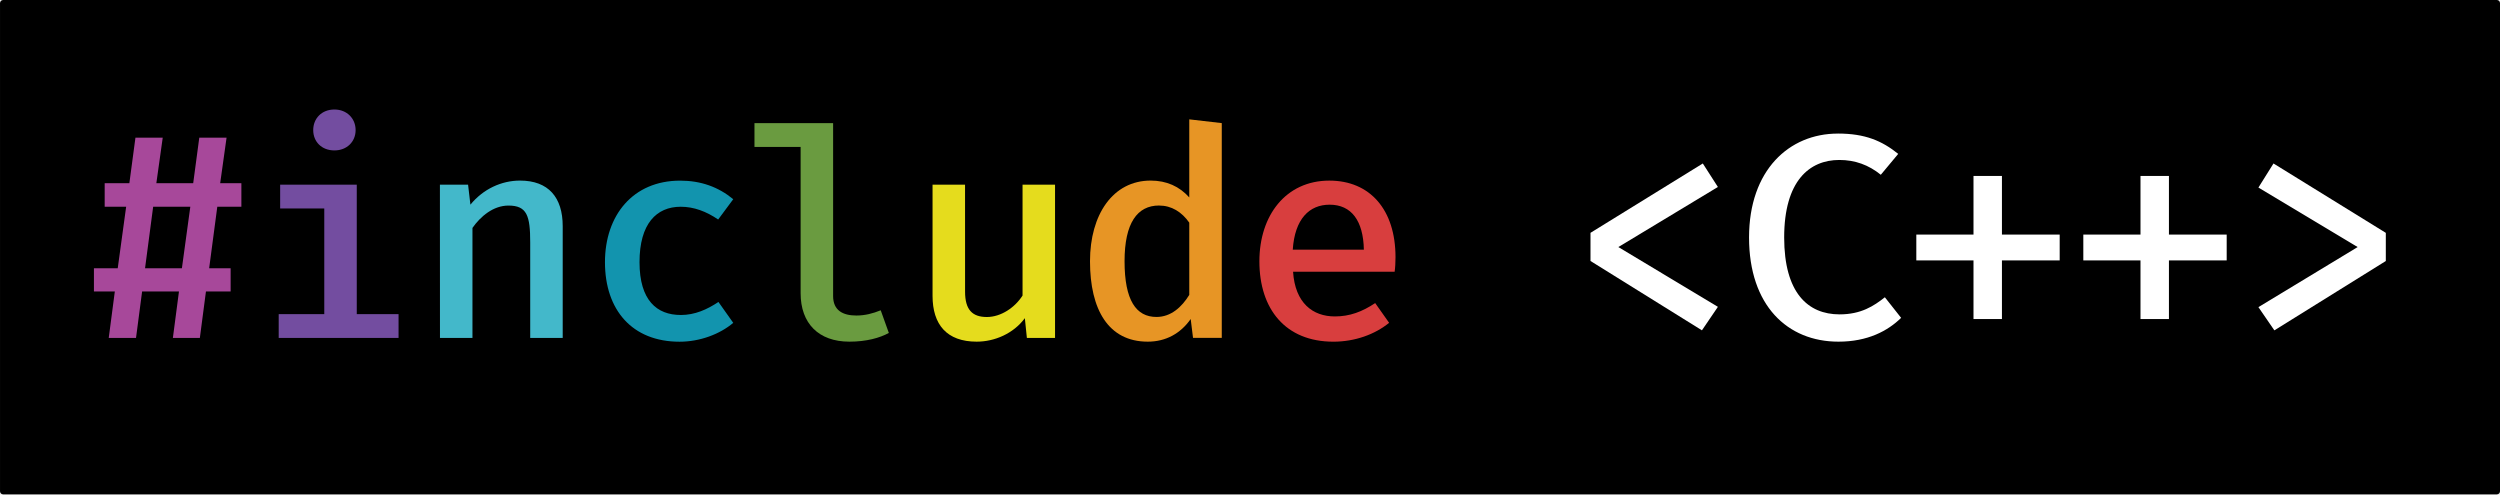
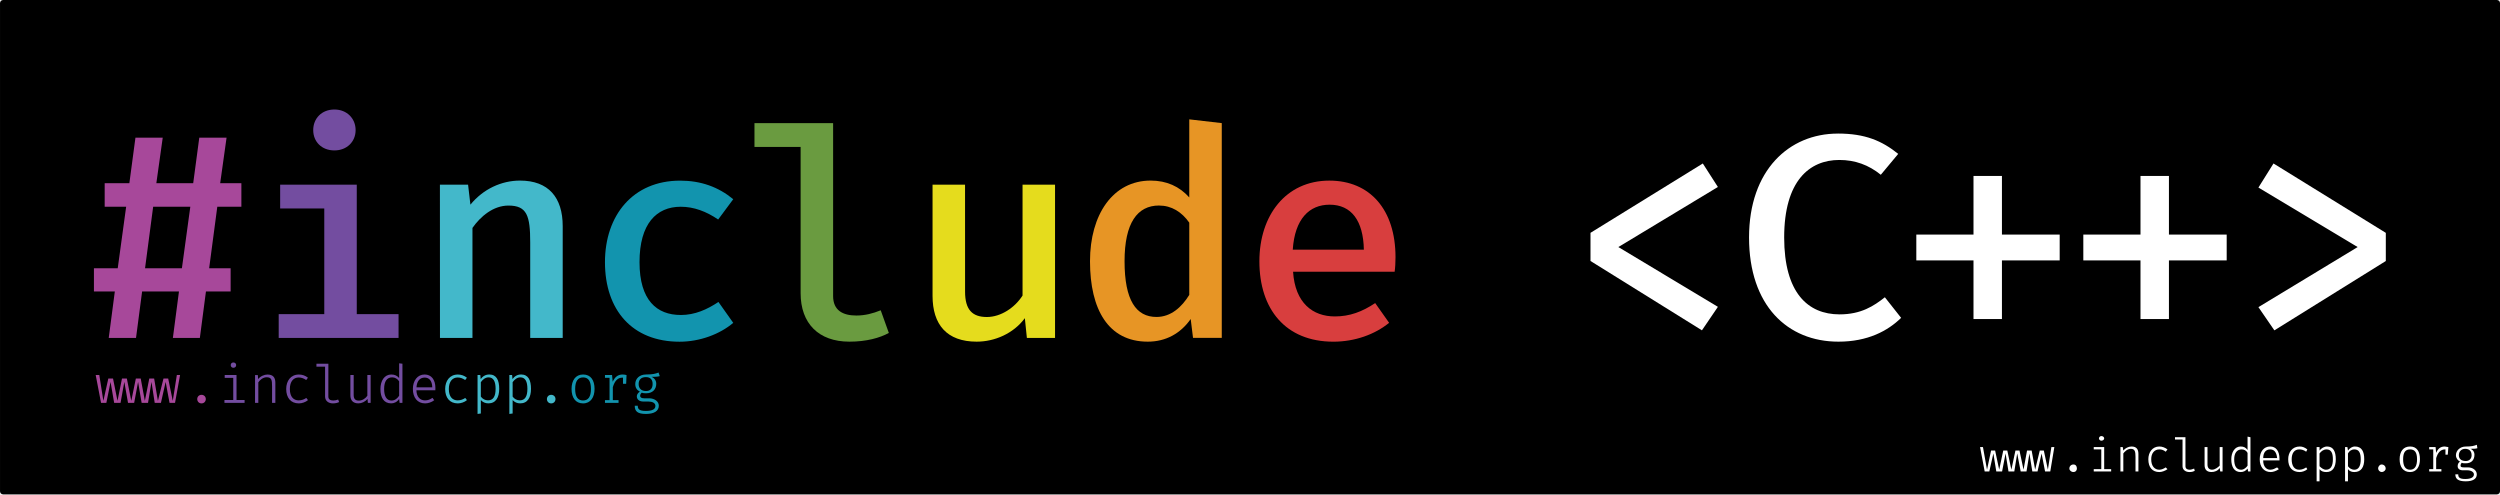
<svg xmlns="http://www.w3.org/2000/svg" id="svg8" version="1.1" viewBox="0 0 91.168 18.029" height="18.029mm" width="91.168mm">
-   <defs id="defs2" />
+   <defs id="defs2">
+     <pattern y="0" x="0" height="6" width="6" patternUnits="userSpaceOnUse" id="EMFhbasepattern" />
+   </defs>
  <g transform="translate(-20.60356,-19.47764)" id="layer1">
    <g transform="translate(-4.210575,-33.31194)" id="g1189">
      <g id="g52">
        <rect style="opacity:1;fill:#000000;fill-opacity:1;fill-rule:nonzero;stroke:#000000;stroke-width:0.189;stroke-linecap:square;stroke-linejoin:round;stroke-miterlimit:4;stroke-dasharray:none;stroke-opacity:1;paint-order:normal" id="rect1087" width="90.979" height="17.84" x="24.909" y="52.884" ry="0.018" />
        <g id="text899" style="font-style:normal;font-weight:normal;font-size:10.583px;line-height:125%;font-family:sans-serif;letter-spacing:0px;word-spacing:0px;fill:#ffffff;fill-opacity:1;stroke:none;stroke-width:0.265px;stroke-linecap:butt;stroke-linejoin:miter;stroke-opacity:1" aria-label="&lt;C++&gt;">
          <path id="path4527" style="font-style:normal;font-variant:normal;font-weight:500;font-stretch:normal;font-size:10.583px;font-family:'Fira Code';-inkscape-font-specification:'Fira Code, Medium';font-variant-ligatures:no-contextual;font-variant-caps:normal;font-variant-numeric:normal;font-feature-settings:normal;text-align:end;letter-spacing:-0.257px;writing-mode:lr-tb;text-anchor:end;fill:#ffffff;fill-opacity:1;stroke-width:0.265px" d="m 86.911,58.751 -4.096,2.529 v 1.027 l 4.064,2.529 0.582,-0.857 -3.63,-2.18 3.63,-2.191 z" />
          <path id="path4529" style="font-style:normal;font-variant:normal;font-weight:500;font-stretch:normal;font-size:10.583px;font-family:'Fira Code';-inkscape-font-specification:'Fira Code, Medium';font-variant-ligatures:no-contextual;font-variant-caps:normal;font-variant-numeric:normal;font-feature-settings:normal;text-align:end;letter-spacing:-0.257px;writing-mode:lr-tb;text-anchor:end;fill:#ffffff;fill-opacity:1;stroke-width:0.265px" d="m 91.836,57.661 c -1.778,0 -3.239,1.333 -3.239,3.789 0,2.477 1.397,3.799 3.26,3.799 1.069,0 1.799,-0.392 2.286,-0.868 l -0.593,-0.751 c -0.402,0.318 -0.868,0.624 -1.651,0.624 -1.154,0 -2.021,-0.783 -2.021,-2.805 0,-2.064 0.921,-2.826 2.011,-2.826 0.572,0 1.069,0.18 1.513,0.54 l 0.635,-0.762 c -0.593,-0.476 -1.206,-0.741 -2.201,-0.741 z" />
          <path id="path4531" style="font-style:normal;font-variant:normal;font-weight:500;font-stretch:normal;font-size:10.583px;font-family:'Fira Code';-inkscape-font-specification:'Fira Code, Medium';font-variant-ligatures:no-contextual;font-variant-caps:normal;font-variant-numeric:normal;font-feature-settings:normal;text-align:end;letter-spacing:-0.257px;writing-mode:lr-tb;text-anchor:end;fill:#ffffff;fill-opacity:1;stroke-width:0.265px" d="m 97.819,59.206 h -1.037 v 2.138 h -2.085 v 0.942 h 2.085 v 2.138 h 1.037 V 62.286 h 2.106 v -0.942 h -2.106 z" />
          <path id="path4533" style="font-style:normal;font-variant:normal;font-weight:500;font-stretch:normal;font-size:10.583px;font-family:'Fira Code';-inkscape-font-specification:'Fira Code, Medium';font-variant-ligatures:no-contextual;font-variant-caps:normal;font-variant-numeric:normal;font-feature-settings:normal;text-align:end;letter-spacing:-0.257px;writing-mode:lr-tb;text-anchor:end;fill:#ffffff;fill-opacity:1;stroke-width:0.265px" d="m 103.909,59.206 h -1.037 v 2.138 h -2.085 v 0.942 h 2.085 v 2.138 h 1.037 V 62.286 h 2.106 v -0.942 h -2.106 z" />
          <path id="path4535" style="font-style:normal;font-variant:normal;font-weight:500;font-stretch:normal;font-size:10.583px;font-family:'Fira Code';-inkscape-font-specification:'Fira Code, Medium';font-variant-ligatures:no-contextual;font-variant-caps:normal;font-variant-numeric:normal;font-feature-settings:normal;text-align:end;letter-spacing:-0.257px;writing-mode:lr-tb;text-anchor:end;fill:#ffffff;fill-opacity:1;stroke-width:0.265px" d="m 107.722,58.751 -0.55,0.878 3.619,2.17 -3.619,2.191 0.582,0.847 4.064,-2.529 v -1.027 z" />
        </g>
        <g id="g917" transform="translate(-58.51949,31.93899)">
          <path id="path901" style="font-style:normal;font-variant:normal;font-weight:500;font-stretch:normal;font-size:medium;line-height:125%;font-family:'Fira Code';-inkscape-font-specification:'Fira Code Medium';letter-spacing:-0.265px;word-spacing:0px;fill:#a7489a;fill-opacity:1;stroke:none;stroke-width:0.265px;stroke-linecap:butt;stroke-linejoin:miter;stroke-opacity:1" d="m 91.258,28.389 h 0.878 v -0.857 h -0.773 l 0.233,-1.662 h -0.995 l -0.222,1.662 h -1.344 l 0.233,-1.662 h -0.995 l -0.222,1.662 H 87.151 v 0.857 h 0.783 l -0.307,2.244 h -0.868 v 0.847 h 0.762 l -0.222,1.693 h 0.995 l 0.222,-1.693 h 1.344 l -0.222,1.693 h 0.984 l 0.222,-1.693 h 0.9 v -0.847 h -0.783 z m -2.635,2.244 0.296,-2.244 h 1.355 l -0.307,2.244 z" />
          <path id="path903" style="font-style:normal;font-variant:normal;font-weight:500;font-stretch:normal;font-size:medium;line-height:125%;font-family:'Fira Code';-inkscape-font-specification:'Fira Code Medium';letter-spacing:-0.265px;word-spacing:0px;fill:#734da0;fill-opacity:1;stroke:none;stroke-width:0.265px;stroke-linecap:butt;stroke-linejoin:miter;stroke-opacity:1" d="m 95.529,24.844 c -0.466,0 -0.773,0.328 -0.773,0.751 0,0.423 0.307,0.741 0.773,0.741 0.455,0 0.773,-0.318 0.773,-0.741 0,-0.423 -0.318,-0.751 -0.773,-0.751 z m 0.815,2.741 h -2.794 v 0.868 h 1.609 v 3.852 h -1.662 v 0.868 h 4.371 v -0.868 h -1.524 z" />
          <path id="path905" style="font-style:normal;font-variant:normal;font-weight:500;font-stretch:normal;font-size:medium;line-height:125%;font-family:'Fira Code';-inkscape-font-specification:'Fira Code Medium';letter-spacing:-0.265px;word-spacing:0px;fill:#43b8ca;fill-opacity:1;stroke:none;stroke-width:0.265px;stroke-linecap:butt;stroke-linejoin:miter;stroke-opacity:1" d="m 99.378,33.173 h 1.185 v -4.011 c 0.296,-0.423 0.762,-0.815 1.312,-0.815 0.677,0 0.794,0.37 0.794,1.344 v 3.482 h 1.185 v -4.075 c 0,-1.048 -0.519,-1.662 -1.556,-1.662 -0.677,0 -1.344,0.307 -1.81,0.878 l -0.085,-0.73 h -1.027 z" />
          <path id="path907" style="font-style:normal;font-weight:normal;font-size:medium;line-height:125%;font-family:sans-serif;letter-spacing:-0.545px;word-spacing:0px;fill:#1294ae;fill-opacity:1;stroke:none;stroke-width:0.265px;stroke-linecap:butt;stroke-linejoin:miter;stroke-opacity:1" d="m 108.158,32.337 c -0.868,0 -1.503,-0.529 -1.503,-1.926 0,-1.397 0.614,-2.021 1.503,-2.021 0.476,0 0.931,0.169 1.365,0.466 l 0.55,-0.741 c -0.54,-0.445 -1.175,-0.677 -1.937,-0.677 -1.725,0 -2.741,1.27 -2.741,2.974 0,1.746 0.995,2.9 2.72,2.9 0.741,0 1.471,-0.275 1.958,-0.688 l -0.54,-0.762 c -0.413,0.275 -0.857,0.476 -1.376,0.476 z" />
          <path id="path909" style="font-style:normal;font-variant:normal;font-weight:500;font-stretch:normal;font-size:medium;line-height:125%;font-family:'Fira Code';-inkscape-font-specification:'Fira Code Medium';letter-spacing:-0.265px;word-spacing:0px;fill:#6a9b40;fill-opacity:1;stroke:none;stroke-width:0.265px;stroke-linecap:butt;stroke-linejoin:miter;stroke-opacity:1" d="m 113.715,25.341 h -2.868 v 0.868 h 1.683 v 5.334 c 0,1.101 0.656,1.767 1.778,1.767 0.624,0 1.111,-0.138 1.439,-0.318 l -0.296,-0.826 c -0.286,0.116 -0.572,0.191 -0.889,0.191 -0.497,0 -0.847,-0.191 -0.847,-0.709 z" />
          <path id="path911" style="font-style:normal;font-variant:normal;font-weight:500;font-stretch:normal;font-size:medium;line-height:125%;font-family:'Fira Code';-inkscape-font-specification:'Fira Code Medium';letter-spacing:-0.265px;word-spacing:0px;fill:#e5dc1d;fill-opacity:1;stroke:none;stroke-width:0.265px;stroke-linecap:butt;stroke-linejoin:miter;stroke-opacity:1" d="m 118.526,27.585 h -1.185 v 4.053 c 0,1.048 0.519,1.672 1.609,1.672 0.656,0 1.344,-0.296 1.757,-0.857 l 0.074,0.72 h 1.027 v -5.588 h -1.185 v 4.043 c -0.275,0.434 -0.783,0.783 -1.302,0.783 -0.529,0 -0.794,-0.265 -0.794,-0.921 z" />
          <path id="path913" style="font-style:normal;font-variant:normal;font-weight:500;font-stretch:normal;font-size:medium;line-height:125%;font-family:'Fira Code';-inkscape-font-specification:'Fira Code Medium';letter-spacing:-0.265px;word-spacing:0px;fill:#e79525;fill-opacity:1;stroke:none;stroke-width:0.265px;stroke-linecap:butt;stroke-linejoin:miter;stroke-opacity:1" d="m 126.703,25.203 v 2.847 c -0.36,-0.402 -0.826,-0.614 -1.408,-0.614 -1.376,0 -2.212,1.238 -2.212,2.942 0,1.757 0.667,2.932 2.106,2.932 0.656,0 1.196,-0.296 1.566,-0.826 l 0.085,0.688 h 1.048 v -7.832 z m -1.101,3.143 c 0.455,0 0.826,0.233 1.101,0.624 v 2.635 c -0.275,0.445 -0.667,0.804 -1.196,0.804 -0.741,0 -1.164,-0.603 -1.164,-2.032 0,-1.397 0.466,-2.032 1.259,-2.032 z" />
          <path id="path915" style="font-style:normal;font-variant:normal;font-weight:500;font-stretch:normal;font-size:medium;line-height:125%;font-family:'Fira Code';-inkscape-font-specification:'Fira Code Medium';letter-spacing:-0.265px;word-spacing:0px;fill:#d83e3e;fill-opacity:1;stroke:none;stroke-width:0.265px;stroke-linecap:butt;stroke-linejoin:miter;stroke-opacity:1" d="m 130.488,30.76 h 3.704 c 0.021,-0.138 0.032,-0.339 0.032,-0.529 0,-1.736 -0.931,-2.794 -2.413,-2.794 -1.587,0 -2.551,1.27 -2.551,2.942 0,1.746 0.953,2.932 2.699,2.932 0.783,0 1.513,-0.265 2.032,-0.688 l -0.508,-0.72 c -0.476,0.318 -0.931,0.487 -1.471,0.487 -0.804,0 -1.45,-0.487 -1.524,-1.63 z m 1.333,-2.445 c 0.794,0 1.228,0.582 1.249,1.64 h -2.593 c 0.074,-1.122 0.603,-1.64 1.344,-1.64 z" />
        </g>
      </g>
+       <path id="path833" d="m 99.622,69.093 -0.127,0.825 -0.148,-0.698 h -0.148 l -0.169,0.698 -0.127,-0.698 h -0.169 l -0.127,0.698 -0.148,-0.698 h -0.148 l -0.148,0.698 -0.148,-0.698 h -0.148 l -0.148,0.698 -0.148,-0.698 h -0.148 l -0.148,0.698 -0.148,-0.825 h -0.106 l 0.169,0.889 h 0.169 l 0.148,-0.656 0.106,0.656 h 0.212 l 0.127,-0.656 0.106,0.656 h 0.212 l 0.106,-0.656 0.127,0.656 h 0.212 l 0.106,-0.656 0.106,0.656 h 0.19 l 0.148,-0.656 0.127,0.656 h 0.19 l 0.148,-0.889 z" style="fill:#ffffff;fill-opacity:1;fill-rule:nonzero;stroke:none;stroke-width:0.265" />
+       <path id="path835" d="m 100.278,69.876 c 0,0.064 0.064,0.127 0.148,0.127 0.085,0 0.127,-0.064 0.127,-0.127 0,-0.085 -0.042,-0.148 -0.127,-0.148 -0.085,0 -0.148,0.064 -0.148,0.148 z" style="fill:#ffffff;fill-opacity:1;fill-rule:nonzero;stroke:none;stroke-width:0.265" />
+       <path id="path837" d="m 101.442,68.691 c -0.042,0 -0.085,0.042 -0.085,0.085 0,0.042 0.042,0.085 0.085,0.085 0.064,0 0.106,-0.042 0.106,-0.085 0,-0.042 -0.042,-0.085 -0.106,-0.085 z m 0.106,0.402 h -0.381 v 0.085 h 0.275 v 0.72 h -0.275 v 0.085 h 0.635 v -0.085 h -0.254 z" style="fill:#ffffff;fill-opacity:1;fill-rule:nonzero;stroke:none;stroke-width:0.265" />
+       <path id="path839" d="m 102.14,69.982 h 0.106 v -0.656 c 0.042,-0.064 0.148,-0.169 0.275,-0.169 0.148,0 0.169,0.106 0.169,0.296 v 0.529 h 0.106 V 69.347 c 0,-0.169 -0.064,-0.275 -0.254,-0.275 -0.106,0 -0.233,0.064 -0.296,0.148 l -0.021,-0.127 h -0.085 z" style="fill:#ffffff;fill-opacity:1;fill-rule:nonzero;stroke:none;stroke-width:0.265" />
+       <path id="path841" d="m 103.559,69.919 c -0.169,0 -0.296,-0.127 -0.296,-0.381 0,-0.233 0.127,-0.36 0.296,-0.36 0.085,0 0.148,0.021 0.233,0.085 l 0.064,-0.085 c -0.085,-0.064 -0.191,-0.106 -0.296,-0.106 -0.254,0 -0.402,0.212 -0.402,0.466 0,0.296 0.148,0.466 0.402,0.466 0.085,0 0.212,-0.042 0.296,-0.106 l -0.064,-0.064 c -0.064,0.042 -0.148,0.085 -0.233,0.085 z" style="fill:#ffffff;fill-opacity:1;fill-rule:nonzero;stroke:none;stroke-width:0.265" />
+       <path id="path843" d="m 104.511,68.733 h -0.381 v 0.085 h 0.275 v 0.974 c 0,0.127 0.106,0.212 0.254,0.212 0.085,0 0.148,-0.021 0.191,-0.042 l -0.021,-0.085 c -0.064,0.021 -0.106,0.042 -0.169,0.042 -0.085,0 -0.148,-0.042 -0.148,-0.127 z" style="fill:#ffffff;fill-opacity:1;fill-rule:nonzero;stroke:none;stroke-width:0.265" />
+       <path id="path845" d="m 105.315,69.093 h -0.106 v 0.656 c 0,0.169 0.085,0.254 0.254,0.254 0.106,0 0.233,-0.042 0.296,-0.148 l 0.021,0.127 h 0.085 v -0.889 h -0.106 v 0.677 c -0.064,0.064 -0.169,0.148 -0.275,0.148 -0.106,0 -0.169,-0.064 -0.169,-0.19 z" style="fill:#ffffff;fill-opacity:1;fill-rule:nonzero;stroke:none;stroke-width:0.265" />
+       <path id="path847" d="m 106.776,68.712 v 0.487 c -0.064,-0.085 -0.127,-0.127 -0.254,-0.127 -0.212,0 -0.339,0.212 -0.339,0.466 0,0.275 0.106,0.466 0.339,0.466 0.106,0 0.191,-0.042 0.254,-0.127 l 0.021,0.106 h 0.085 v -1.249 z m -0.212,0.466 c 0.085,0 0.169,0.042 0.212,0.127 v 0.466 c -0.042,0.064 -0.127,0.148 -0.233,0.148 -0.169,0 -0.254,-0.127 -0.254,-0.381 0,-0.233 0.106,-0.36 0.275,-0.36 z" style="fill:#ffffff;fill-opacity:1;fill-rule:nonzero;stroke:none;stroke-width:0.265" />
+       <path id="path849" d="m 107.347,69.58 h 0.593 c 0,-0.021 0,-0.042 0,-0.064 0,-0.275 -0.127,-0.444 -0.339,-0.444 -0.233,0 -0.381,0.19 -0.381,0.466 0,0.275 0.148,0.466 0.402,0.466 0.085,0 0.212,-0.042 0.296,-0.106 l -0.064,-0.064 c -0.085,0.042 -0.148,0.085 -0.254,0.085 -0.127,0 -0.254,-0.106 -0.254,-0.339 z m 0.254,-0.402 c 0.148,0 0.233,0.106 0.254,0.317 h -0.508 c 0,-0.212 0.106,-0.317 0.254,-0.317 z" style="fill:#ffffff;fill-opacity:1;fill-rule:nonzero;stroke:none;stroke-width:0.265" />
+       <path id="path851" d="m 108.66,69.919 c -0.169,0 -0.275,-0.127 -0.275,-0.381 0,-0.233 0.106,-0.36 0.275,-0.36 0.085,0 0.169,0.021 0.254,0.085 l 0.042,-0.085 c -0.085,-0.064 -0.169,-0.106 -0.275,-0.106 -0.275,0 -0.423,0.212 -0.423,0.466 0,0.296 0.148,0.466 0.423,0.466 0.085,0 0.212,-0.042 0.275,-0.106 l -0.042,-0.064 c -0.064,0.042 -0.148,0.085 -0.254,0.085 z" style="fill:#ffffff;fill-opacity:1;fill-rule:nonzero;stroke:none;stroke-width:0.265" />
+       <path id="path853" d="m 109.676,69.072 c -0.106,0 -0.212,0.064 -0.275,0.148 v -0.127 h -0.106 v 1.249 h 0.106 v -0.444 c 0.064,0.085 0.148,0.106 0.254,0.106 0.233,0 0.339,-0.19 0.339,-0.466 0,-0.275 -0.085,-0.466 -0.318,-0.466 z m -0.021,0.106 c 0.169,0 0.233,0.127 0.233,0.36 0,0.254 -0.085,0.381 -0.254,0.381 -0.085,0 -0.169,-0.064 -0.233,-0.127 v -0.466 c 0.064,-0.085 0.148,-0.148 0.254,-0.148 z" style="fill:#ffffff;fill-opacity:1;fill-rule:nonzero;stroke:none;stroke-width:0.265" />
+       <path id="path855" d="m 110.692,69.072 c -0.106,0 -0.191,0.064 -0.254,0.148 l -0.021,-0.127 h -0.085 v 1.249 h 0.106 v -0.444 c 0.064,0.085 0.148,0.106 0.233,0.106 0.254,0 0.36,-0.19 0.36,-0.466 0,-0.275 -0.085,-0.466 -0.339,-0.466 z m -0.021,0.106 c 0.169,0 0.233,0.127 0.233,0.36 0,0.254 -0.085,0.381 -0.233,0.381 -0.106,0 -0.191,-0.064 -0.233,-0.127 v -0.466 c 0.042,-0.085 0.127,-0.148 0.233,-0.148 z" style="fill:#ffffff;fill-opacity:1;fill-rule:nonzero;stroke:none;stroke-width:0.265" />
+       <path id="path857" d="m 111.538,69.876 c 0,0.064 0.064,0.127 0.127,0.127 0.085,0 0.148,-0.064 0.148,-0.127 0,-0.085 -0.064,-0.148 -0.148,-0.148 -0.064,0 -0.127,0.064 -0.127,0.148 z" style="fill:#ffffff;fill-opacity:1;fill-rule:nonzero;stroke:none;stroke-width:0.265" />
+       <path id="path859" d="m 112.703,69.072 c -0.254,0 -0.381,0.19 -0.381,0.466 0,0.275 0.127,0.466 0.381,0.466 0.233,0 0.36,-0.19 0.36,-0.466 0,-0.275 -0.106,-0.466 -0.36,-0.466 z m 0,0.106 c 0.169,0 0.254,0.106 0.254,0.36 0,0.254 -0.085,0.381 -0.254,0.381 -0.169,0 -0.254,-0.127 -0.254,-0.381 0,-0.254 0.085,-0.36 0.254,-0.36 z" style="fill:#ffffff;fill-opacity:1;fill-rule:nonzero;stroke:none;stroke-width:0.265" />
+       <path id="path861" d="m 113.972,69.072 c -0.169,0 -0.254,0.085 -0.318,0.233 l -0.021,-0.212 h -0.233 v 0.085 h 0.148 v 0.72 h -0.148 v 0.085 h 0.445 v -0.085 h -0.191 v -0.402 c 0.064,-0.212 0.169,-0.317 0.318,-0.317 h 0.021 v 0.021 0.169 h 0.085 l 0.021,-0.275 c -0.042,0 -0.085,-0.021 -0.127,-0.021 z" style="fill:#ffffff;fill-opacity:1;fill-rule:nonzero;stroke:none;stroke-width:0.265" />
+       <path id="path863" d="m 115.137,69.009 c -0.106,0.042 -0.191,0.064 -0.402,0.064 -0.212,0 -0.36,0.148 -0.36,0.317 0,0.106 0.064,0.19 0.148,0.233 -0.064,0.042 -0.085,0.106 -0.085,0.169 0,0.085 0.064,0.148 0.191,0.148 h 0.169 c 0.127,0 0.233,0.064 0.233,0.148 0,0.106 -0.106,0.169 -0.318,0.169 -0.212,0 -0.254,-0.064 -0.254,-0.169 h -0.106 c 0,0.169 0.106,0.254 0.381,0.254 0.254,0 0.402,-0.085 0.402,-0.254 0,-0.148 -0.148,-0.254 -0.317,-0.254 h -0.148 c -0.106,0 -0.127,-0.021 -0.127,-0.064 0,-0.042 0.021,-0.085 0.042,-0.106 0.042,0.021 0.085,0.021 0.148,0.021 0.212,0 0.317,-0.127 0.317,-0.317 0,-0.085 -0.042,-0.169 -0.148,-0.212 0.106,0 0.191,0 0.254,-0.021 z m -0.423,0.148 c 0.148,0 0.233,0.085 0.233,0.233 0,0.127 -0.085,0.212 -0.212,0.212 -0.169,0 -0.254,-0.085 -0.254,-0.212 0,-0.127 0.085,-0.233 0.233,-0.233 z" style="fill:#ffffff;fill-opacity:1;fill-rule:nonzero;stroke:none;stroke-width:0.265" />
+       <g aria-label="www.includecpp.org" style="font-style:normal;font-variant:normal;font-weight:300;font-stretch:normal;font-size:1.706px;line-height:125%;font-family:'Fira Code';-inkscape-font-specification:'Fira Code Light';text-align:start;letter-spacing:0px;word-spacing:0px;text-anchor:start;fill:#ffffff;fill-opacity:1;stroke:none;stroke-width:0.059px;stroke-linecap:butt;stroke-linejoin:miter;stroke-opacity:1" id="text830" transform="matrix(1.133327,0,0,1.133327,-53.52692,47.93805)">
+         <path d="m 74.815,16.348 -0.131,0.831 -0.147,-0.717 h -0.152 l -0.179,0.717 -0.121,-0.717 H 73.928 l -0.142,0.717 -0.133,-0.717 h -0.157 l -0.147,0.717 -0.142,-0.717 h -0.157 l -0.145,0.717 -0.143,-0.717 h -0.152 l -0.159,0.717 -0.131,-0.831 h -0.116 l 0.172,0.896 h 0.171 l 0.135,-0.674 0.116,0.674 h 0.206 l 0.121,-0.674 0.119,0.674 h 0.198 l 0.126,-0.674 0.114,0.674 h 0.206 l 0.111,-0.674 0.104,0.674 h 0.2 l 0.152,-0.674 0.125,0.674 h 0.177 l 0.162,-0.896 z" style="font-style:normal;font-variant:normal;font-weight:300;font-stretch:normal;font-size:1.706px;font-family:'Fira Code';-inkscape-font-specification:'Fira Code Light';text-align:end;text-anchor:end;fill:#a7489a;fill-opacity:1;stroke-width:0.059px" id="path832" />
+         <path d="m 75.471,17.121 c 0,0.08 0.058,0.14 0.138,0.14 0.08,0 0.138,-0.06 0.138,-0.14 0,-0.077 -0.058,-0.136 -0.138,-0.136 -0.08,0 -0.138,0.06 -0.138,0.136 z" style="font-style:normal;font-variant:normal;font-weight:300;font-stretch:normal;font-size:1.706px;font-family:'Fira Code';-inkscape-font-specification:'Fira Code Light';text-align:end;text-anchor:end;fill:#a7489a;fill-opacity:1;stroke-width:0.059px" id="path834" />
+         <path d="m 76.634,15.944 c -0.051,0 -0.085,0.036 -0.085,0.084 0,0.051 0.034,0.087 0.085,0.087 0.055,0 0.09,-0.036 0.09,-0.087 0,-0.048 -0.036,-0.084 -0.09,-0.084 z m 0.101,0.404 h -0.38 v 0.092 h 0.275 v 0.711 h -0.283 v 0.092 h 0.648 v -0.092 h -0.259 z" style="font-style:normal;font-variant:normal;font-weight:300;font-stretch:normal;font-size:1.706px;font-family:'Fira Code';-inkscape-font-specification:'Fira Code Light';text-align:end;text-anchor:end;fill:#734da0;fill-opacity:1;stroke-width:0.059px" id="path836" />
+         <path d="m 77.331,17.244 h 0.106 v -0.66 c 0.046,-0.072 0.148,-0.164 0.268,-0.164 0.157,0 0.174,0.085 0.174,0.29 v 0.534 h 0.106 v -0.648 c 0,-0.165 -0.072,-0.264 -0.254,-0.264 -0.101,0 -0.23,0.055 -0.3,0.148 l -0.01,-0.131 h -0.089 z" style="font-style:normal;font-variant:normal;font-weight:300;font-stretch:normal;font-size:1.706px;font-family:'Fira Code';-inkscape-font-specification:'Fira Code Light';text-align:end;text-anchor:end;fill:#734da0;fill-opacity:1;stroke-width:0.059px" id="path838" />
+         <path d="m 78.739,17.164 c -0.167,0 -0.287,-0.113 -0.287,-0.365 0,-0.247 0.119,-0.372 0.285,-0.372 0.082,0 0.159,0.027 0.241,0.082 l 0.056,-0.075 c -0.084,-0.067 -0.183,-0.102 -0.292,-0.102 -0.261,0 -0.408,0.203 -0.408,0.467 0,0.281 0.147,0.462 0.408,0.462 0.096,0 0.217,-0.039 0.293,-0.106 l -0.055,-0.07 c -0.067,0.046 -0.147,0.078 -0.242,0.078 z" style="font-style:normal;font-variant:normal;font-weight:300;font-stretch:normal;font-size:1.706px;font-family:'Fira Code';-inkscape-font-specification:'Fira Code Light';text-align:end;text-anchor:end;fill:#734da0;fill-opacity:1;stroke-width:0.059px" id="path840" />
+         <path d="m 79.691,15.985 h -0.384 v 0.094 H 79.585 v 0.962 c 0,0.14 0.111,0.22 0.252,0.22 0.085,0 0.155,-0.02 0.2,-0.043 l -0.031,-0.082 c -0.053,0.02 -0.102,0.032 -0.157,0.032 -0.092,0 -0.159,-0.034 -0.159,-0.128 z" style="font-style:normal;font-variant:normal;font-weight:300;font-stretch:normal;font-size:1.706px;font-family:'Fira Code';-inkscape-font-specification:'Fira Code Light';text-align:end;text-anchor:end;fill:#734da0;fill-opacity:1;stroke-width:0.059px" id="path842" />
+         <path d="m 80.505,16.348 h -0.106 v 0.653 c 0,0.164 0.087,0.259 0.259,0.259 0.104,0 0.217,-0.051 0.292,-0.143 l 0.012,0.126 h 0.089 v -0.896 h -0.106 v 0.667 c -0.053,0.082 -0.159,0.157 -0.271,0.157 -0.118,0 -0.169,-0.056 -0.169,-0.183 z" style="font-style:normal;font-variant:normal;font-weight:300;font-stretch:normal;font-size:1.706px;font-family:'Fira Code';-inkscape-font-specification:'Fira Code Light';text-align:end;text-anchor:end;fill:#734da0;fill-opacity:1;stroke-width:0.059px" id="path844" />
+         <path d="m 81.968,15.971 v 0.474 c -0.063,-0.075 -0.142,-0.114 -0.252,-0.114 -0.22,0 -0.35,0.2 -0.35,0.467 0,0.275 0.107,0.462 0.346,0.462 0.092,0 0.184,-0.039 0.256,-0.14 l 0.014,0.123 h 0.092 v -1.259 z m -0.225,0.452 c 0.092,0 0.172,0.048 0.225,0.128 v 0.464 c -0.053,0.078 -0.13,0.154 -0.244,0.154 -0.159,0 -0.239,-0.135 -0.239,-0.372 0,-0.247 0.092,-0.374 0.258,-0.374 z" style="font-style:normal;font-variant:normal;font-weight:300;font-stretch:normal;font-size:1.706px;font-family:'Fira Code';-inkscape-font-specification:'Fira Code Light';text-align:end;text-anchor:end;fill:#734da0;fill-opacity:1;stroke-width:0.059px" id="path846" />
+         <path d="m 82.524,16.838 h 0.609 c 0,-0.017 0.002,-0.041 0.002,-0.072 0,-0.268 -0.13,-0.435 -0.348,-0.435 -0.225,0 -0.377,0.193 -0.377,0.466 0,0.278 0.147,0.464 0.394,0.464 0.099,0 0.21,-0.038 0.292,-0.101 l -0.055,-0.078 c -0.082,0.055 -0.148,0.082 -0.242,0.082 -0.145,0 -0.271,-0.101 -0.275,-0.326 z m 0.266,-0.408 c 0.142,0 0.239,0.102 0.244,0.314 h -0.508 c 0.012,-0.212 0.119,-0.314 0.264,-0.314 z" style="font-style:normal;font-variant:normal;font-weight:300;font-stretch:normal;font-size:1.706px;font-family:'Fira Code';-inkscape-font-specification:'Fira Code Light';text-align:end;text-anchor:end;fill:#734da0;fill-opacity:1;stroke-width:0.059px" id="path848" />
+         <path d="m 83.854,17.164 c -0.167,0 -0.287,-0.113 -0.287,-0.365 0,-0.247 0.119,-0.372 0.285,-0.372 0.082,0 0.159,0.027 0.241,0.082 l 0.056,-0.075 c -0.084,-0.067 -0.183,-0.102 -0.292,-0.102 -0.261,0 -0.408,0.203 -0.408,0.467 0,0.281 0.147,0.462 0.408,0.462 0.096,0 0.217,-0.039 0.293,-0.106 l -0.055,-0.07 c -0.067,0.046 -0.147,0.078 -0.242,0.078 z" style="font-style:normal;font-variant:normal;font-weight:300;font-stretch:normal;font-size:1.706px;font-family:'Fira Code';-inkscape-font-specification:'Fira Code Light';text-align:end;text-anchor:end;fill:#43b8ca;fill-opacity:1;stroke-width:0.059px" id="path850" />
+         <path d="m 84.865,16.331 c -0.116,0 -0.21,0.058 -0.273,0.148 l -0.012,-0.131 h -0.089 v 1.252 l 0.106,-0.014 v -0.432 c 0.063,0.07 0.143,0.106 0.246,0.106 0.237,0 0.345,-0.194 0.345,-0.466 0,-0.278 -0.084,-0.464 -0.322,-0.464 z m -0.02,0.092 c 0.159,0 0.227,0.133 0.227,0.37 0,0.251 -0.082,0.37 -0.246,0.37 -0.094,0 -0.177,-0.048 -0.229,-0.121 V 16.578 c 0.053,-0.075 0.138,-0.155 0.247,-0.155 z" style="font-style:normal;font-variant:normal;font-weight:300;font-stretch:normal;font-size:1.706px;font-family:'Fira Code';-inkscape-font-specification:'Fira Code Light';text-align:end;text-anchor:end;fill:#43b8ca;fill-opacity:1;stroke-width:0.059px" id="path852" />
+         <path d="m 85.888,16.331 c -0.116,0 -0.21,0.058 -0.273,0.148 l -0.012,-0.131 h -0.089 v 1.252 l 0.106,-0.014 v -0.432 c 0.063,0.07 0.143,0.106 0.246,0.106 0.237,0 0.345,-0.194 0.345,-0.466 0,-0.278 -0.084,-0.464 -0.322,-0.464 z m -0.02,0.092 c 0.159,0 0.227,0.133 0.227,0.37 0,0.251 -0.082,0.37 -0.246,0.37 -0.094,0 -0.177,-0.048 -0.229,-0.121 V 16.578 c 0.053,-0.075 0.138,-0.155 0.247,-0.155 z" style="font-style:normal;font-variant:normal;font-weight:300;font-stretch:normal;font-size:1.706px;font-family:'Fira Code';-inkscape-font-specification:'Fira Code Light';text-align:end;text-anchor:end;fill:#43b8ca;fill-opacity:1;stroke-width:0.059px" id="path854" />
+         <path d="m 86.723,17.121 c 0,0.08 0.058,0.14 0.138,0.14 0.08,0 0.138,-0.06 0.138,-0.14 0,-0.077 -0.058,-0.136 -0.138,-0.136 -0.08,0 -0.138,0.06 -0.138,0.136 z" style="font-style:normal;font-variant:normal;font-weight:300;font-stretch:normal;font-size:1.706px;font-family:'Fira Code';-inkscape-font-specification:'Fira Code Light';text-align:end;text-anchor:end;fill:#43b8ca;fill-opacity:1;stroke-width:0.059px" id="path856" />
+         <path d="m 87.888,16.331 c -0.246,0 -0.372,0.193 -0.372,0.466 0,0.276 0.125,0.464 0.37,0.464 0.244,0 0.37,-0.198 0.37,-0.466 0,-0.281 -0.123,-0.464 -0.368,-0.464 z m 0,0.094 c 0.167,0 0.252,0.119 0.252,0.37 0,0.251 -0.085,0.372 -0.254,0.372 -0.169,0 -0.254,-0.121 -0.254,-0.37 0,-0.252 0.089,-0.372 0.256,-0.372 z" style="font-style:normal;font-variant:normal;font-weight:300;font-stretch:normal;font-size:1.706px;font-family:'Fira Code';-inkscape-font-specification:'Fira Code Light';text-align:end;text-anchor:end;fill:#1294ae;fill-opacity:1;stroke-width:0.059px" id="path858" />
+         <path d="m 89.165,16.331 c -0.167,0 -0.256,0.087 -0.326,0.232 l -0.02,-0.215 H 88.591 v 0.089 h 0.147 v 0.718 H 88.591 v 0.089 h 0.437 v -0.089 H 88.844 V 16.739 c 0.063,-0.212 0.164,-0.307 0.307,-0.307 h 0.022 l -0.002,0.022 v 0.176 h 0.102 l 0.012,-0.281 c -0.041,-0.01 -0.075,-0.017 -0.121,-0.017 z" style="font-style:normal;font-variant:normal;font-weight:300;font-stretch:normal;font-size:1.706px;font-family:'Fira Code';-inkscape-font-specification:'Fira Code Light';text-align:end;text-anchor:end;fill:#1294ae;fill-opacity:1;stroke-width:0.059px" id="path860" />
+         <path d="m 90.315,16.268 c -0.104,0.039 -0.172,0.061 -0.404,0.063 -0.206,0 -0.345,0.131 -0.345,0.307 0,0.114 0.048,0.193 0.147,0.244 -0.065,0.043 -0.097,0.099 -0.097,0.152 0,0.089 0.067,0.167 0.21,0.167 h 0.165 c 0.123,0 0.223,0.046 0.223,0.14 0,0.109 -0.102,0.162 -0.307,0.162 -0.21,0 -0.261,-0.055 -0.261,-0.167 h -0.097 c 0,0.184 0.094,0.264 0.362,0.264 0.259,0 0.413,-0.092 0.413,-0.266 0,-0.135 -0.138,-0.237 -0.31,-0.237 h -0.165 c -0.094,0 -0.126,-0.036 -0.126,-0.082 0,-0.038 0.024,-0.075 0.051,-0.099 0.041,0.015 0.077,0.02 0.143,0.02 0.206,0 0.324,-0.128 0.324,-0.305 0,-0.099 -0.048,-0.177 -0.15,-0.225 0.097,0 0.183,0 0.263,-0.022 z m -0.408,0.147 c 0.145,0 0.217,0.078 0.217,0.223 0,0.14 -0.073,0.225 -0.212,0.225 -0.165,0 -0.237,-0.096 -0.237,-0.225 0,-0.128 0.07,-0.223 0.232,-0.223 z" style="font-style:normal;font-variant:normal;font-weight:300;font-stretch:normal;font-size:1.706px;font-family:'Fira Code';-inkscape-font-specification:'Fira Code Light';text-align:end;text-anchor:end;fill:#1294ae;fill-opacity:1;stroke-width:0.059px" id="path862" />
+       </g>
    </g>
  </g>
</svg>
